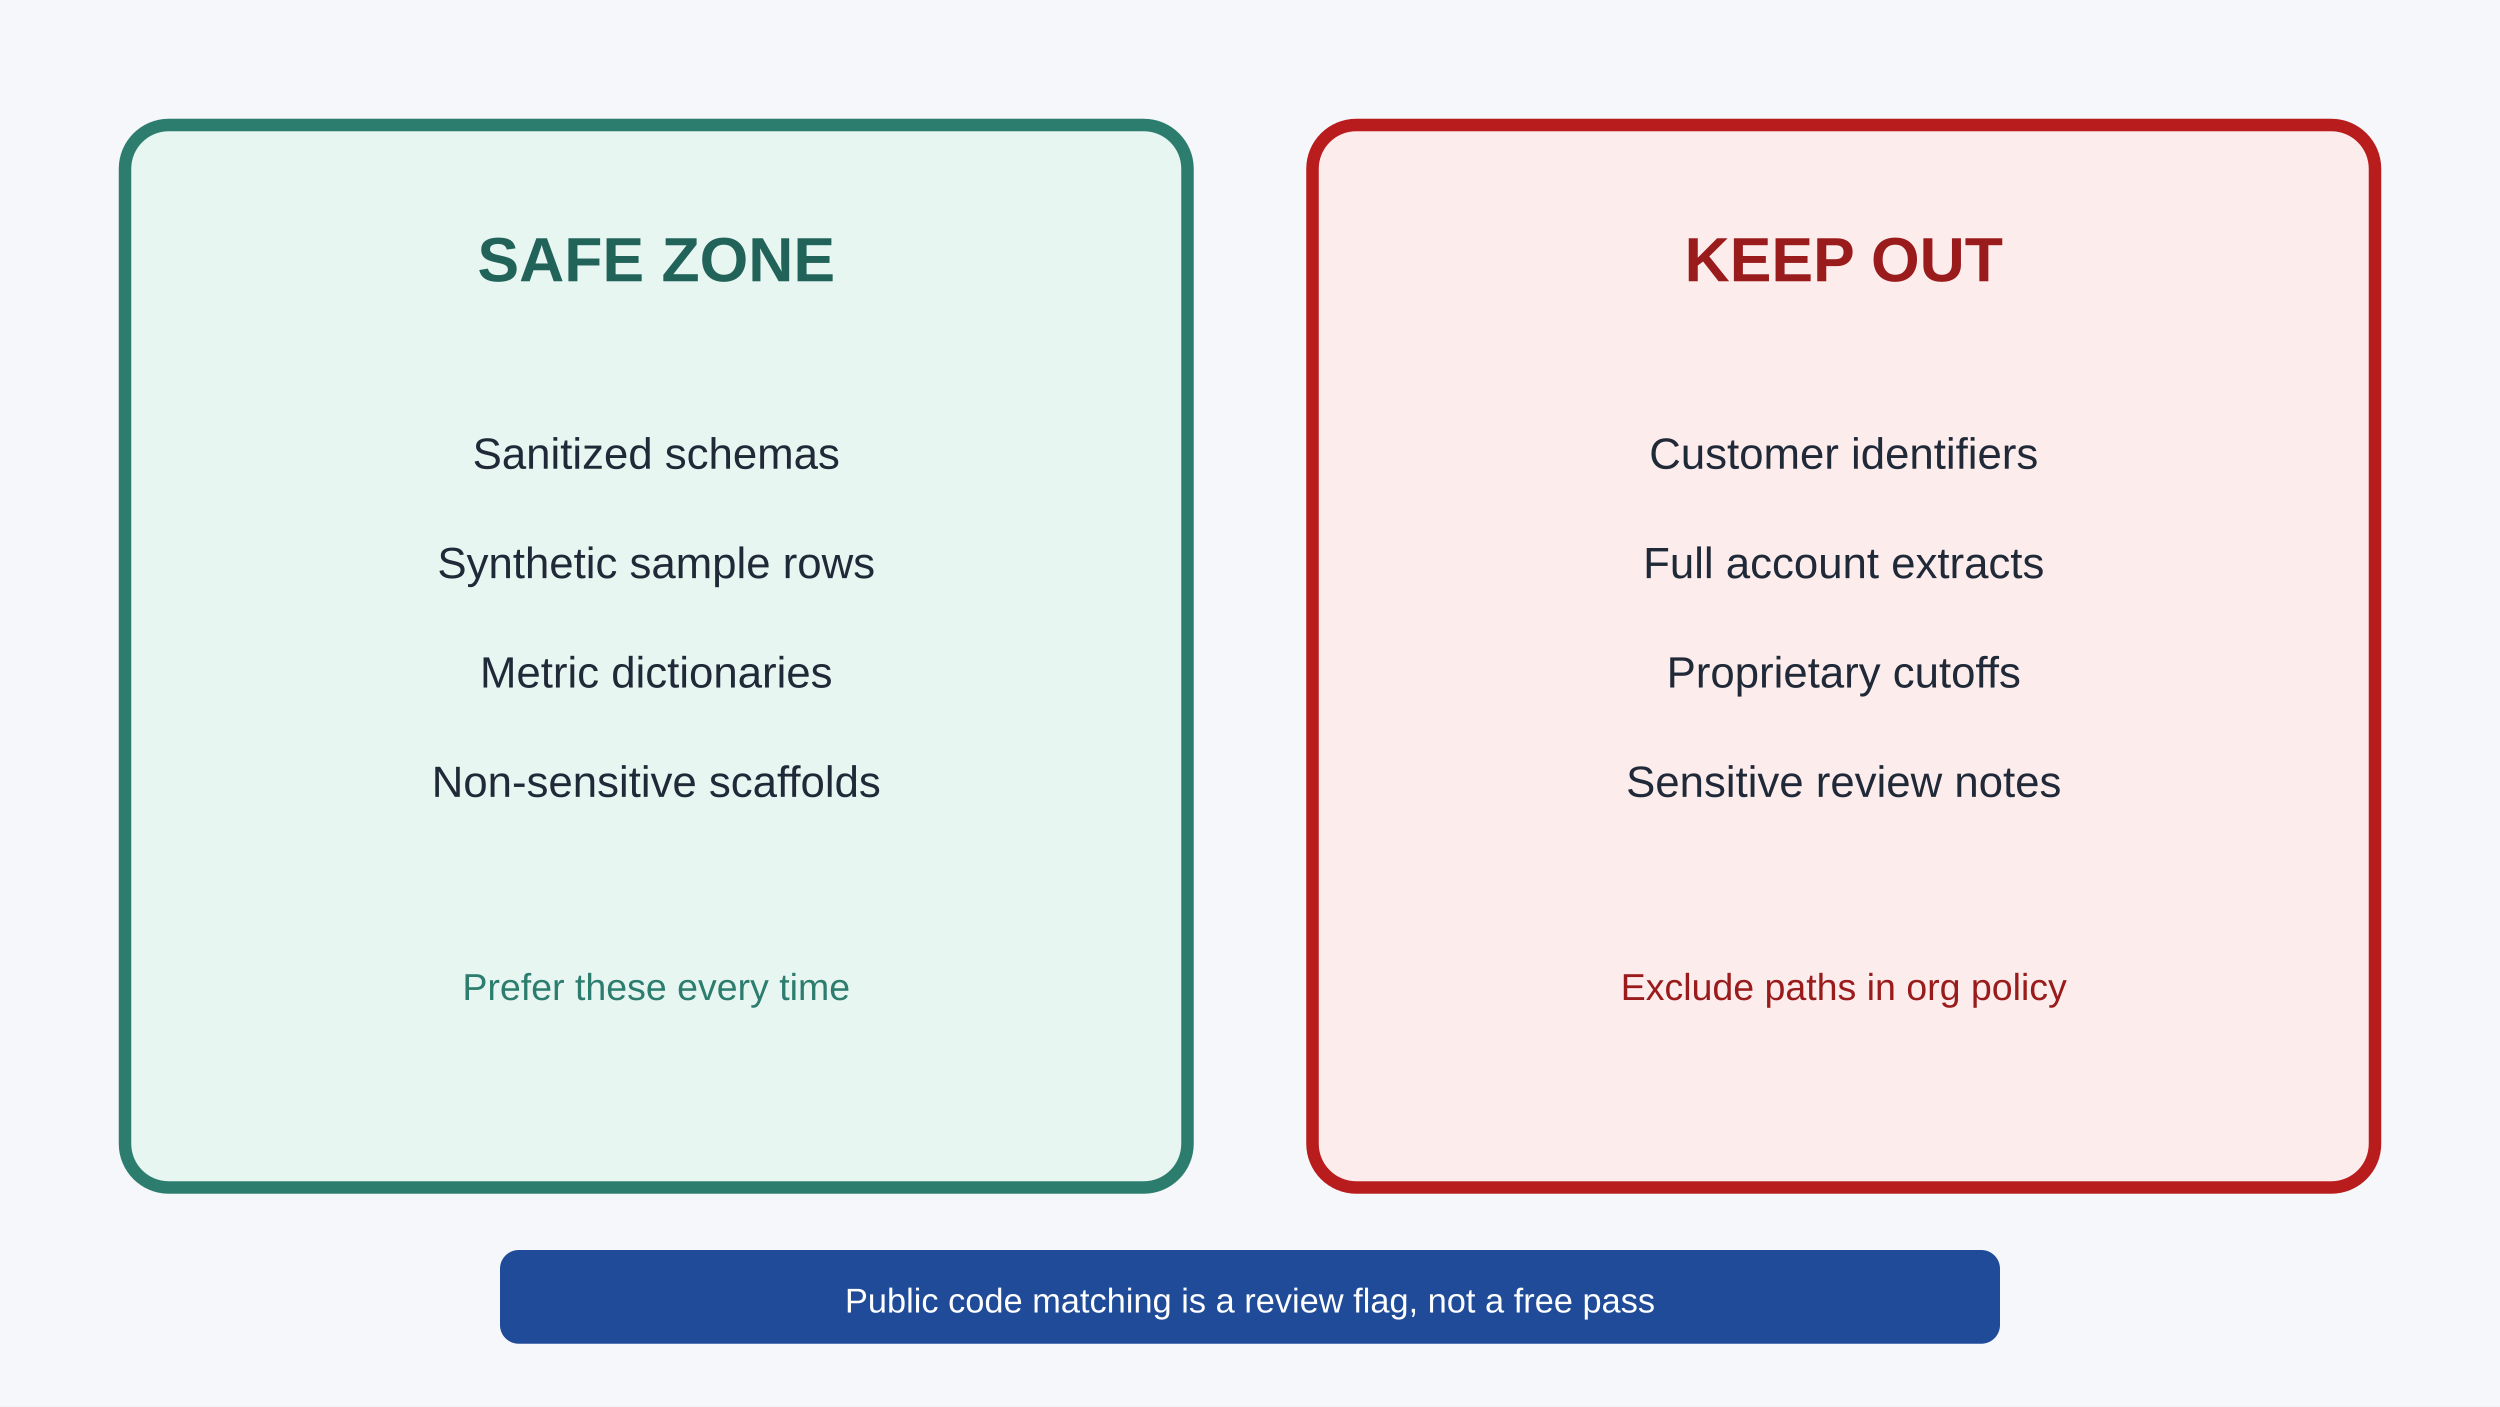
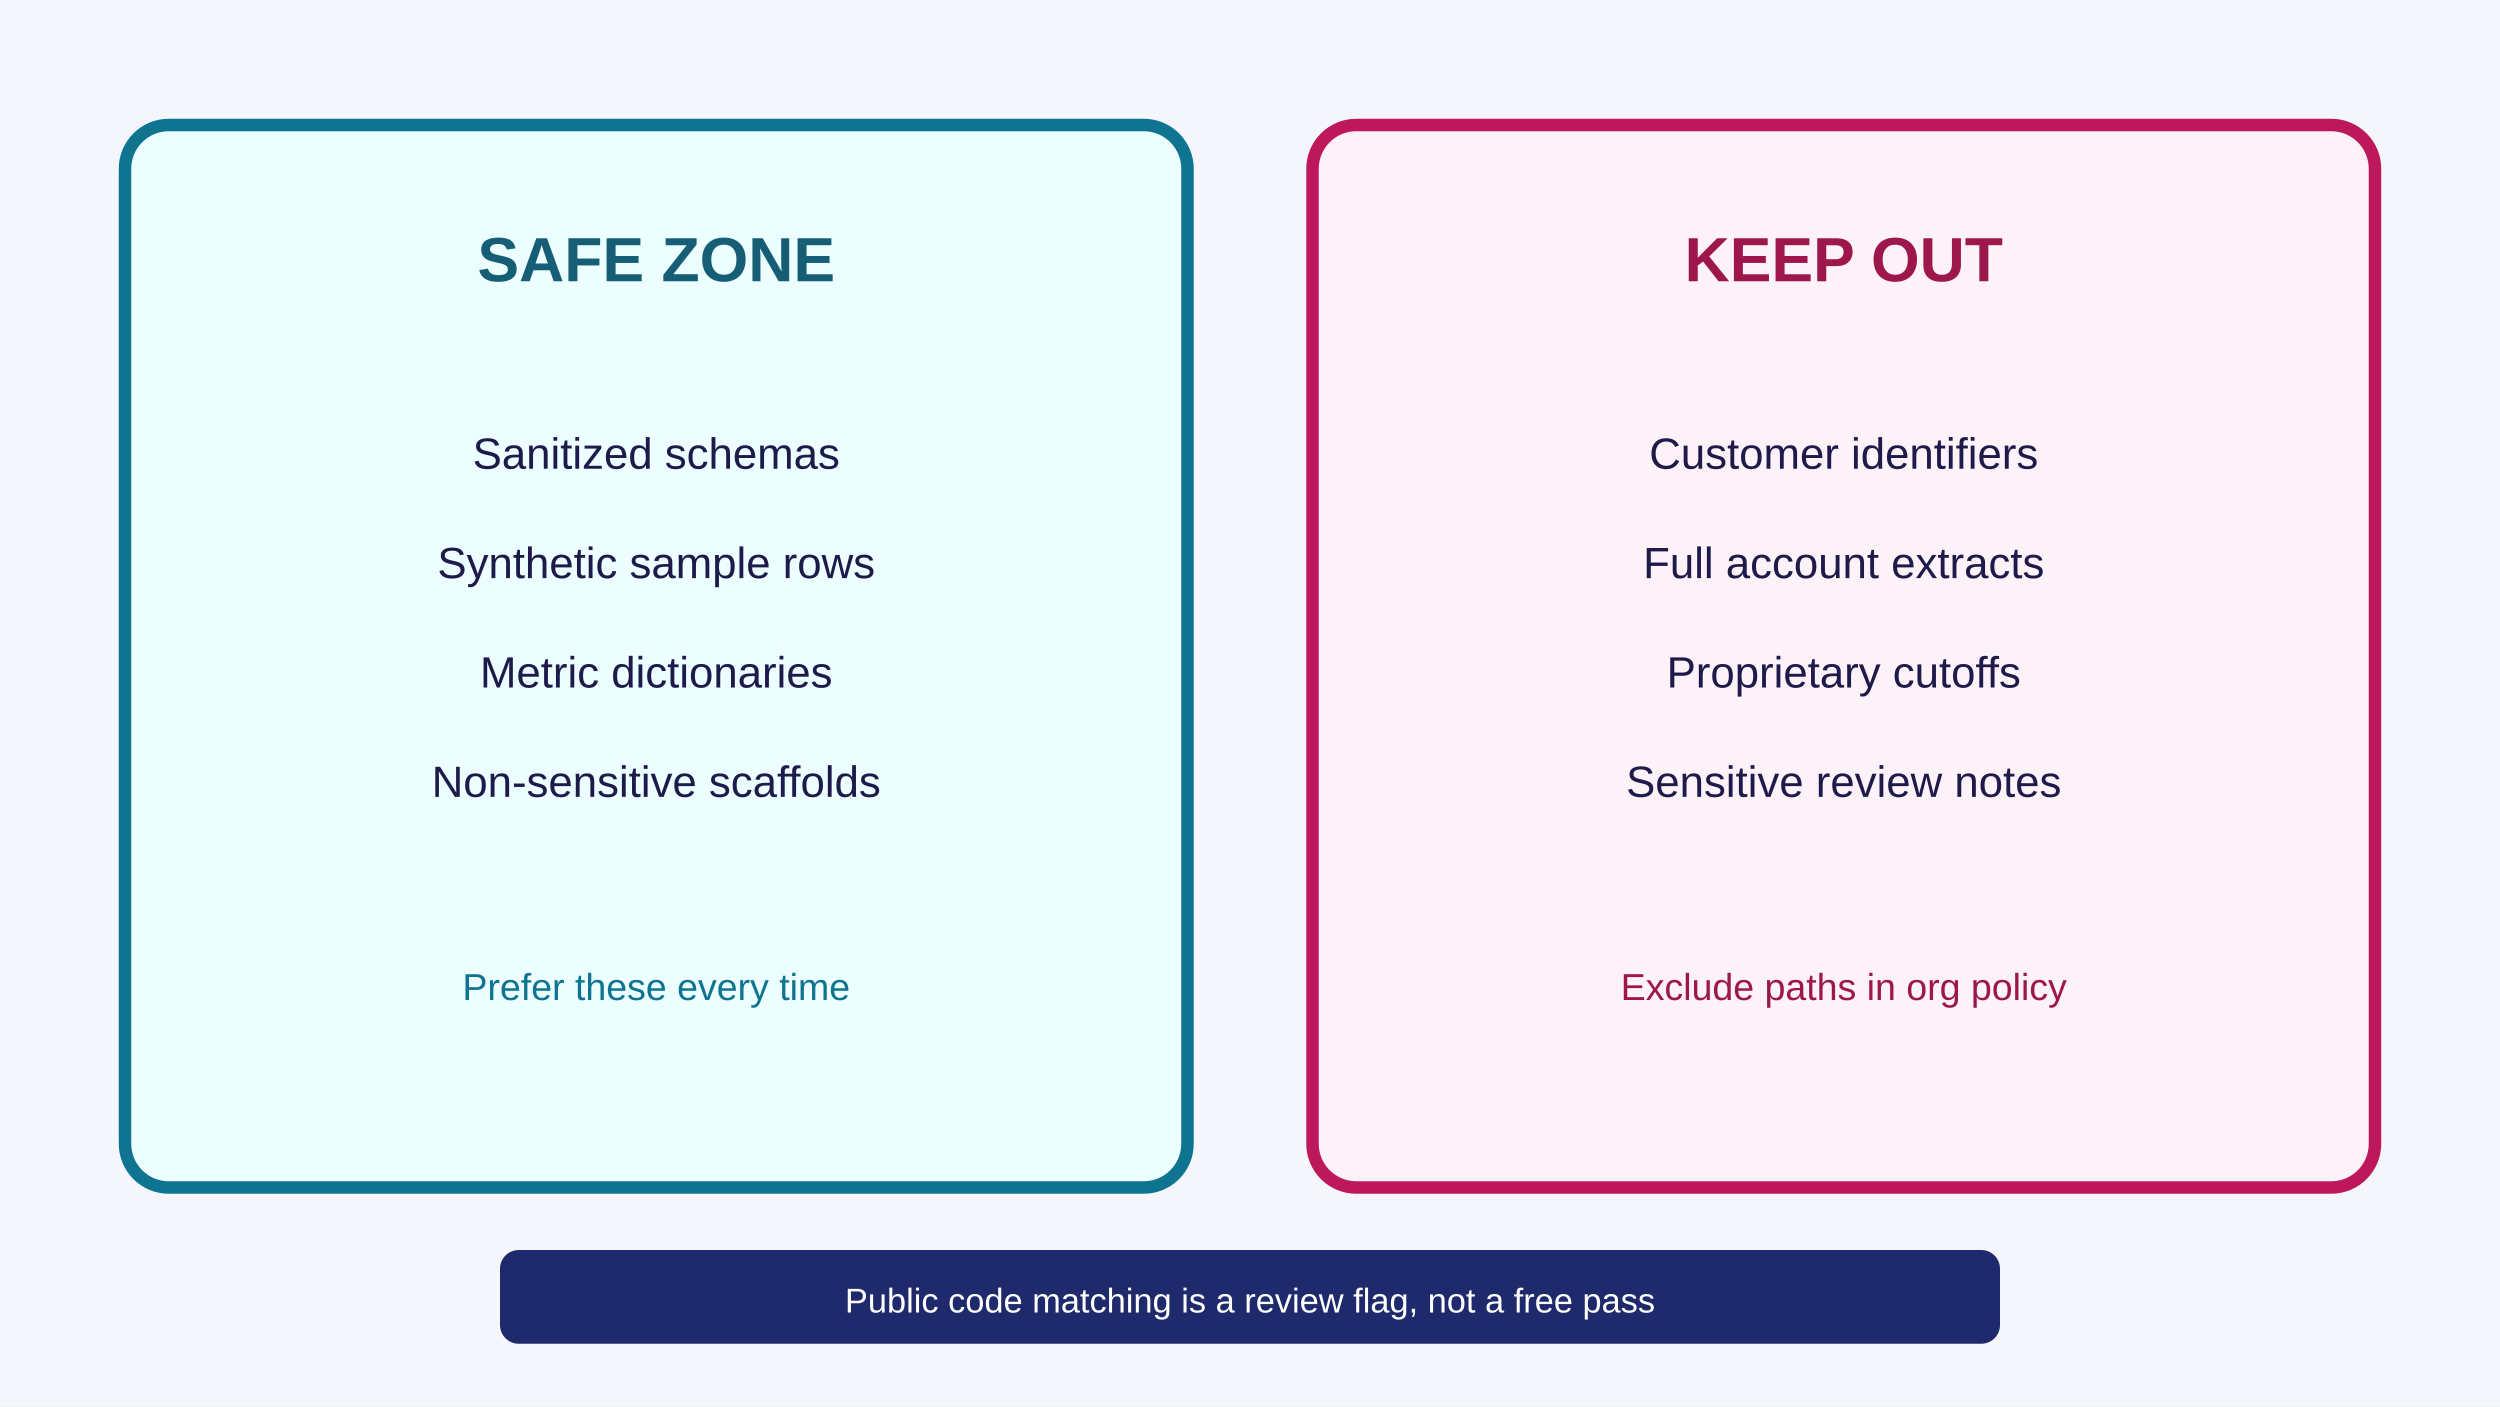
<svg xmlns="http://www.w3.org/2000/svg" viewBox="0 0 1600 900" role="img" aria-label="Prompt data boundary safe versus keep out">
-   <rect width="1600" height="900" fill="#f5f7fb" />
-   <rect x="80" y="80" width="680" height="680" rx="28" fill="#e8f6f2" stroke="#2d7d6f" stroke-width="8" />
-   <text x="420" y="180" text-anchor="middle" fill="#216358" font-family="Arial, Helvetica, sans-serif" font-size="40" font-weight="700">SAFE ZONE</text>
-   <text x="420" y="300" text-anchor="middle" fill="#1f2937" font-family="Arial, Helvetica, sans-serif" font-size="28">Sanitized schemas</text>
-   <text x="420" y="370" text-anchor="middle" fill="#1f2937" font-family="Arial, Helvetica, sans-serif" font-size="28">Synthetic sample rows</text>
-   <text x="420" y="440" text-anchor="middle" fill="#1f2937" font-family="Arial, Helvetica, sans-serif" font-size="28">Metric dictionaries</text>
-   <text x="420" y="510" text-anchor="middle" fill="#1f2937" font-family="Arial, Helvetica, sans-serif" font-size="28">Non-sensitive scaffolds</text>
-   <text x="420" y="640" text-anchor="middle" fill="#2d7d6f" font-family="Arial, Helvetica, sans-serif" font-size="24">Prefer these every time</text>
-   <rect x="840" y="80" width="680" height="680" rx="28" fill="#fdecec" stroke="#b91c1c" stroke-width="8" />
-   <text x="1180" y="180" text-anchor="middle" fill="#991b1b" font-family="Arial, Helvetica, sans-serif" font-size="40" font-weight="700">KEEP OUT</text>
-   <text x="1180" y="300" text-anchor="middle" fill="#1f2937" font-family="Arial, Helvetica, sans-serif" font-size="28">Customer identifiers</text>
-   <text x="1180" y="370" text-anchor="middle" fill="#1f2937" font-family="Arial, Helvetica, sans-serif" font-size="28">Full account extracts</text>
-   <text x="1180" y="440" text-anchor="middle" fill="#1f2937" font-family="Arial, Helvetica, sans-serif" font-size="28">Proprietary cutoffs</text>
-   <text x="1180" y="510" text-anchor="middle" fill="#1f2937" font-family="Arial, Helvetica, sans-serif" font-size="28">Sensitive review notes</text>
-   <text x="1180" y="640" text-anchor="middle" fill="#991b1b" font-family="Arial, Helvetica, sans-serif" font-size="24">Exclude paths in org policy</text>
-   <rect x="320" y="800" width="960" height="60" rx="12" fill="#1f4b99" />
+   <rect width="1600" height="900" fill="#F4F6FB" />
+   <rect x="80" y="80" width="680" height="680" rx="28" fill="#ECFEFF" stroke="#0E7490" stroke-width="8" />
+   <text x="420" y="180" text-anchor="middle" fill="#155E75" font-family="Arial, Helvetica, sans-serif" font-size="40" font-weight="700">SAFE ZONE</text>
+   <text x="420" y="300" text-anchor="middle" fill="#1E1B4B" font-family="Arial, Helvetica, sans-serif" font-size="28">Sanitized schemas</text>
+   <text x="420" y="370" text-anchor="middle" fill="#1E1B4B" font-family="Arial, Helvetica, sans-serif" font-size="28">Synthetic sample rows</text>
+   <text x="420" y="440" text-anchor="middle" fill="#1E1B4B" font-family="Arial, Helvetica, sans-serif" font-size="28">Metric dictionaries</text>
+   <text x="420" y="510" text-anchor="middle" fill="#1E1B4B" font-family="Arial, Helvetica, sans-serif" font-size="28">Non-sensitive scaffolds</text>
+   <text x="420" y="640" text-anchor="middle" fill="#0E7490" font-family="Arial, Helvetica, sans-serif" font-size="24">Prefer these every time</text>
+   <rect x="840" y="80" width="680" height="680" rx="28" fill="#FDF2F8" stroke="#BE185D" stroke-width="8" />
+   <text x="1180" y="180" text-anchor="middle" fill="#9D174D" font-family="Arial, Helvetica, sans-serif" font-size="40" font-weight="700">KEEP OUT</text>
+   <text x="1180" y="300" text-anchor="middle" fill="#1E1B4B" font-family="Arial, Helvetica, sans-serif" font-size="28">Customer identifiers</text>
+   <text x="1180" y="370" text-anchor="middle" fill="#1E1B4B" font-family="Arial, Helvetica, sans-serif" font-size="28">Full account extracts</text>
+   <text x="1180" y="440" text-anchor="middle" fill="#1E1B4B" font-family="Arial, Helvetica, sans-serif" font-size="28">Proprietary cutoffs</text>
+   <text x="1180" y="510" text-anchor="middle" fill="#1E1B4B" font-family="Arial, Helvetica, sans-serif" font-size="28">Sensitive review notes</text>
+   <text x="1180" y="640" text-anchor="middle" fill="#9D174D" font-family="Arial, Helvetica, sans-serif" font-size="24">Exclude paths in org policy</text>
+   <rect x="320" y="800" width="960" height="60" rx="12" fill="#1E2A6B" />
  <text x="800" y="840" text-anchor="middle" fill="#ffffff" font-family="Arial, Helvetica, sans-serif" font-size="22">Public code matching is a review flag, not a free pass</text>
</svg>
